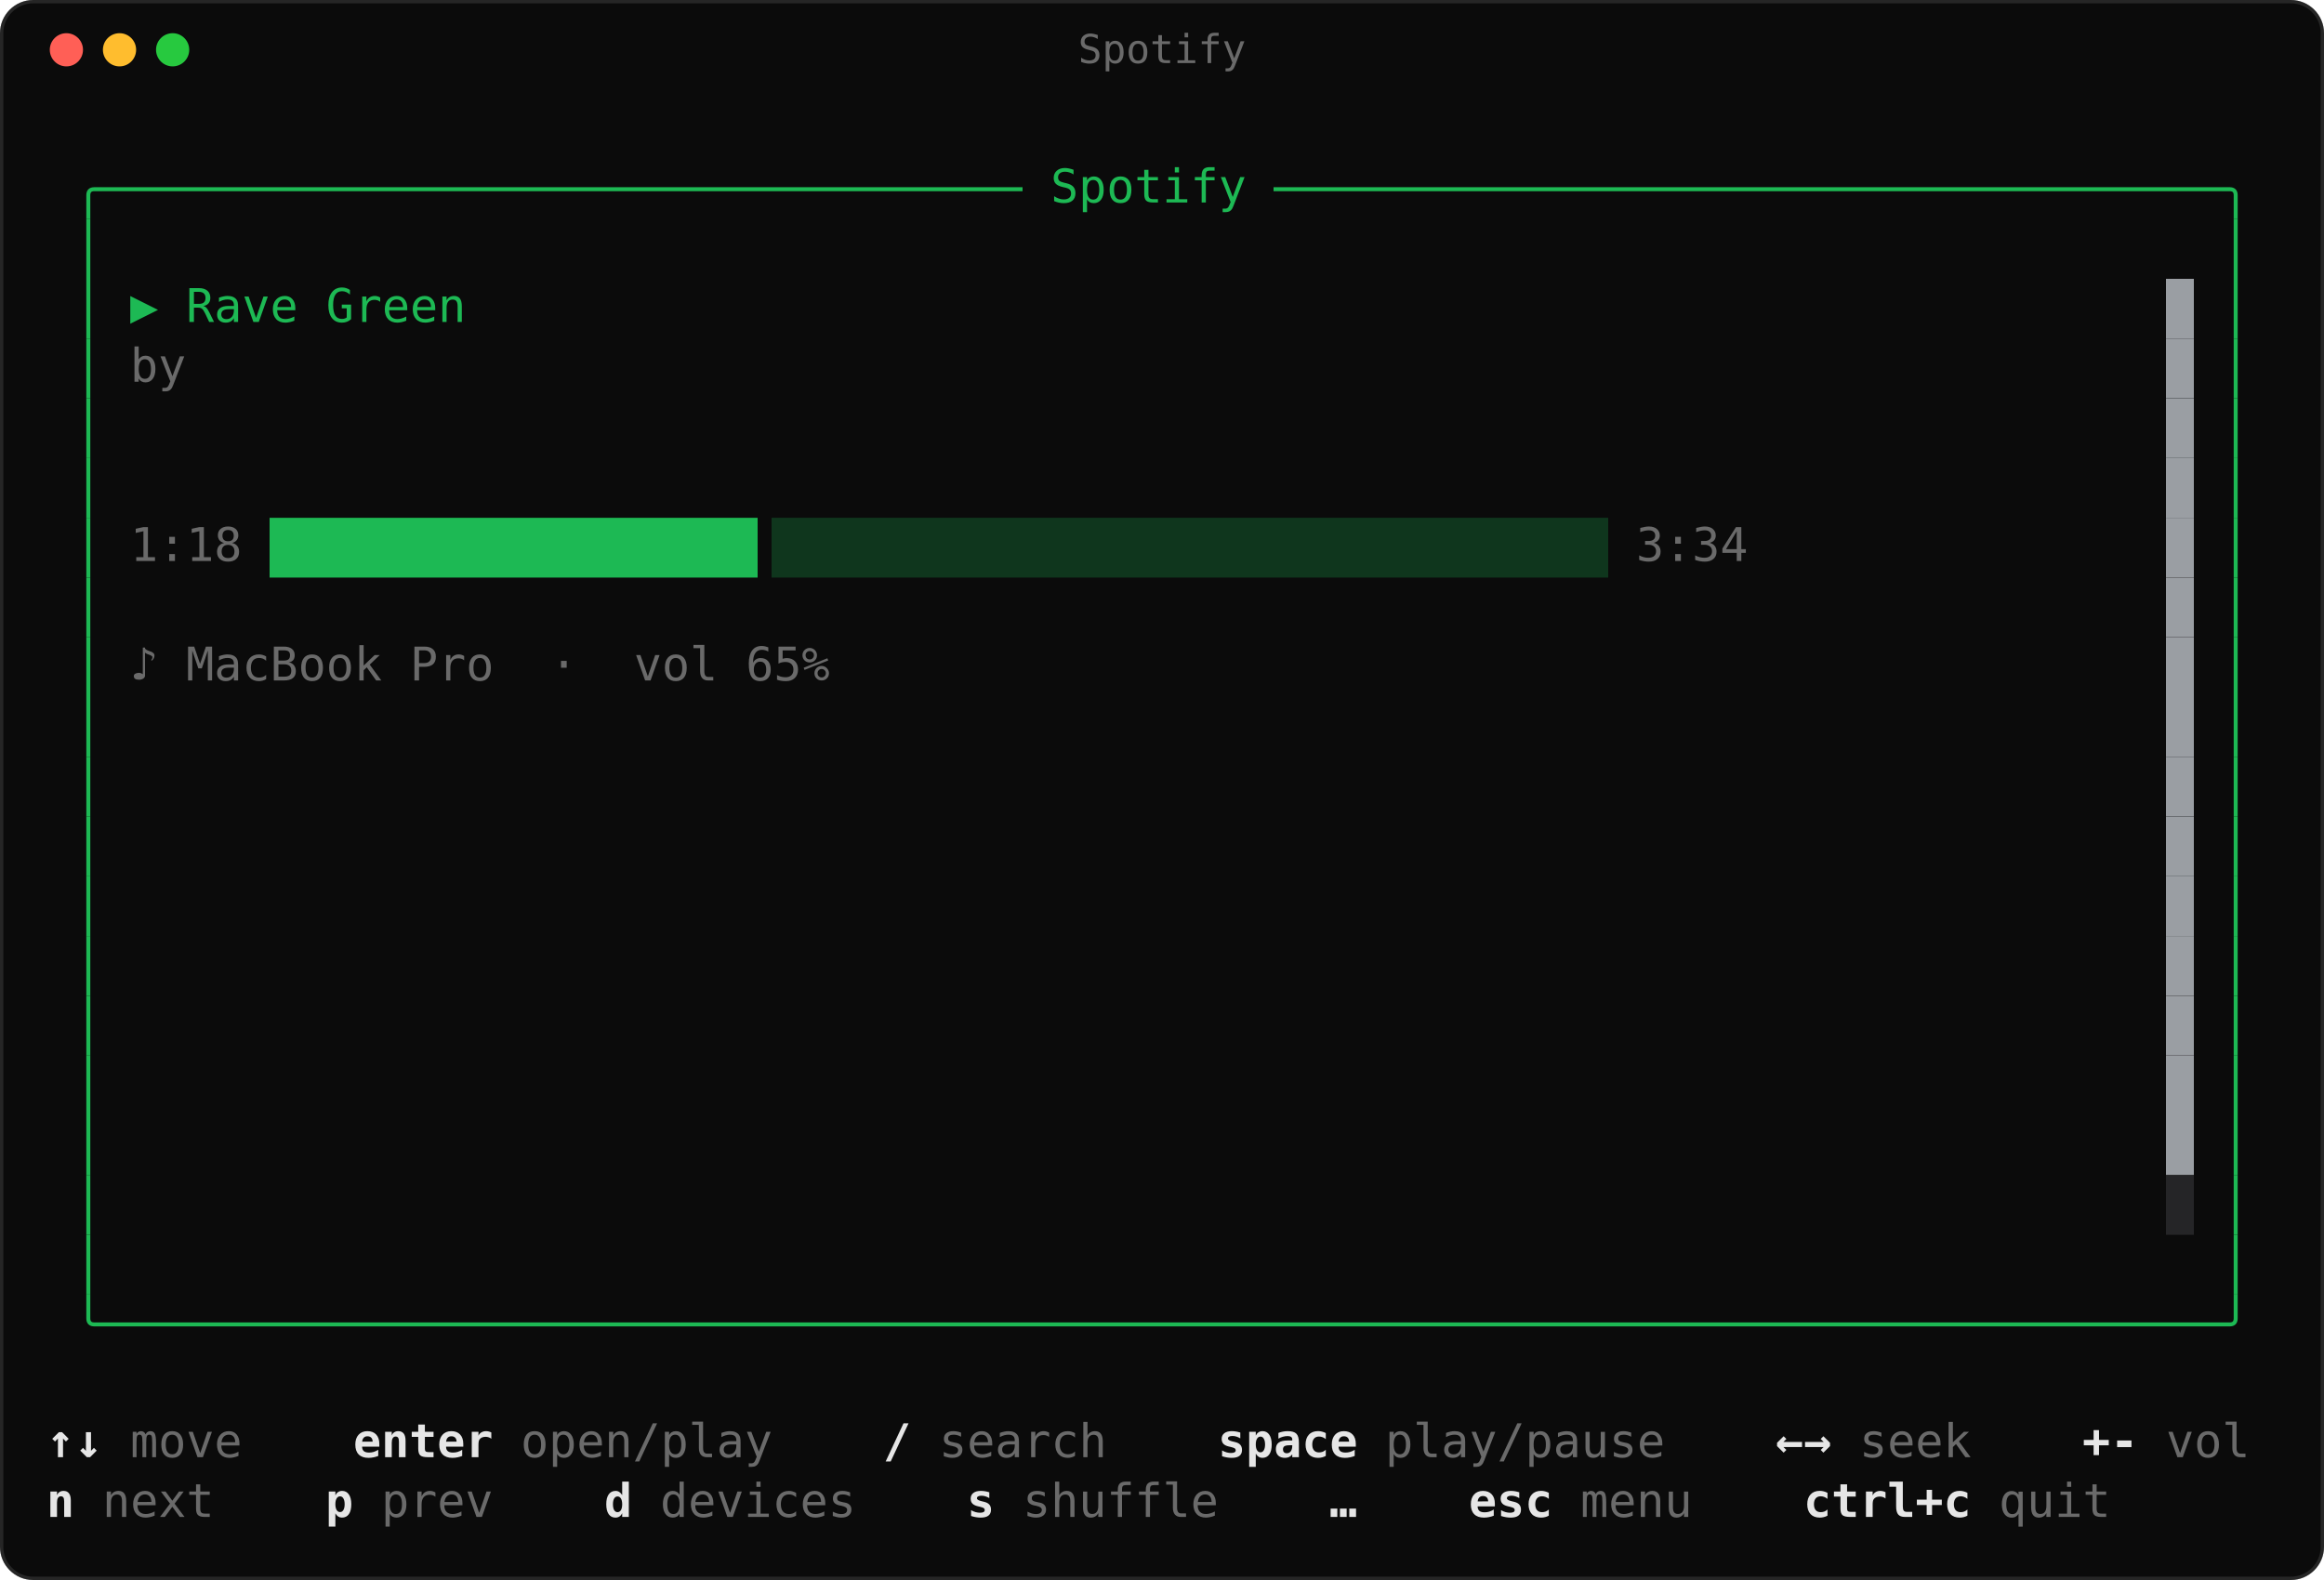
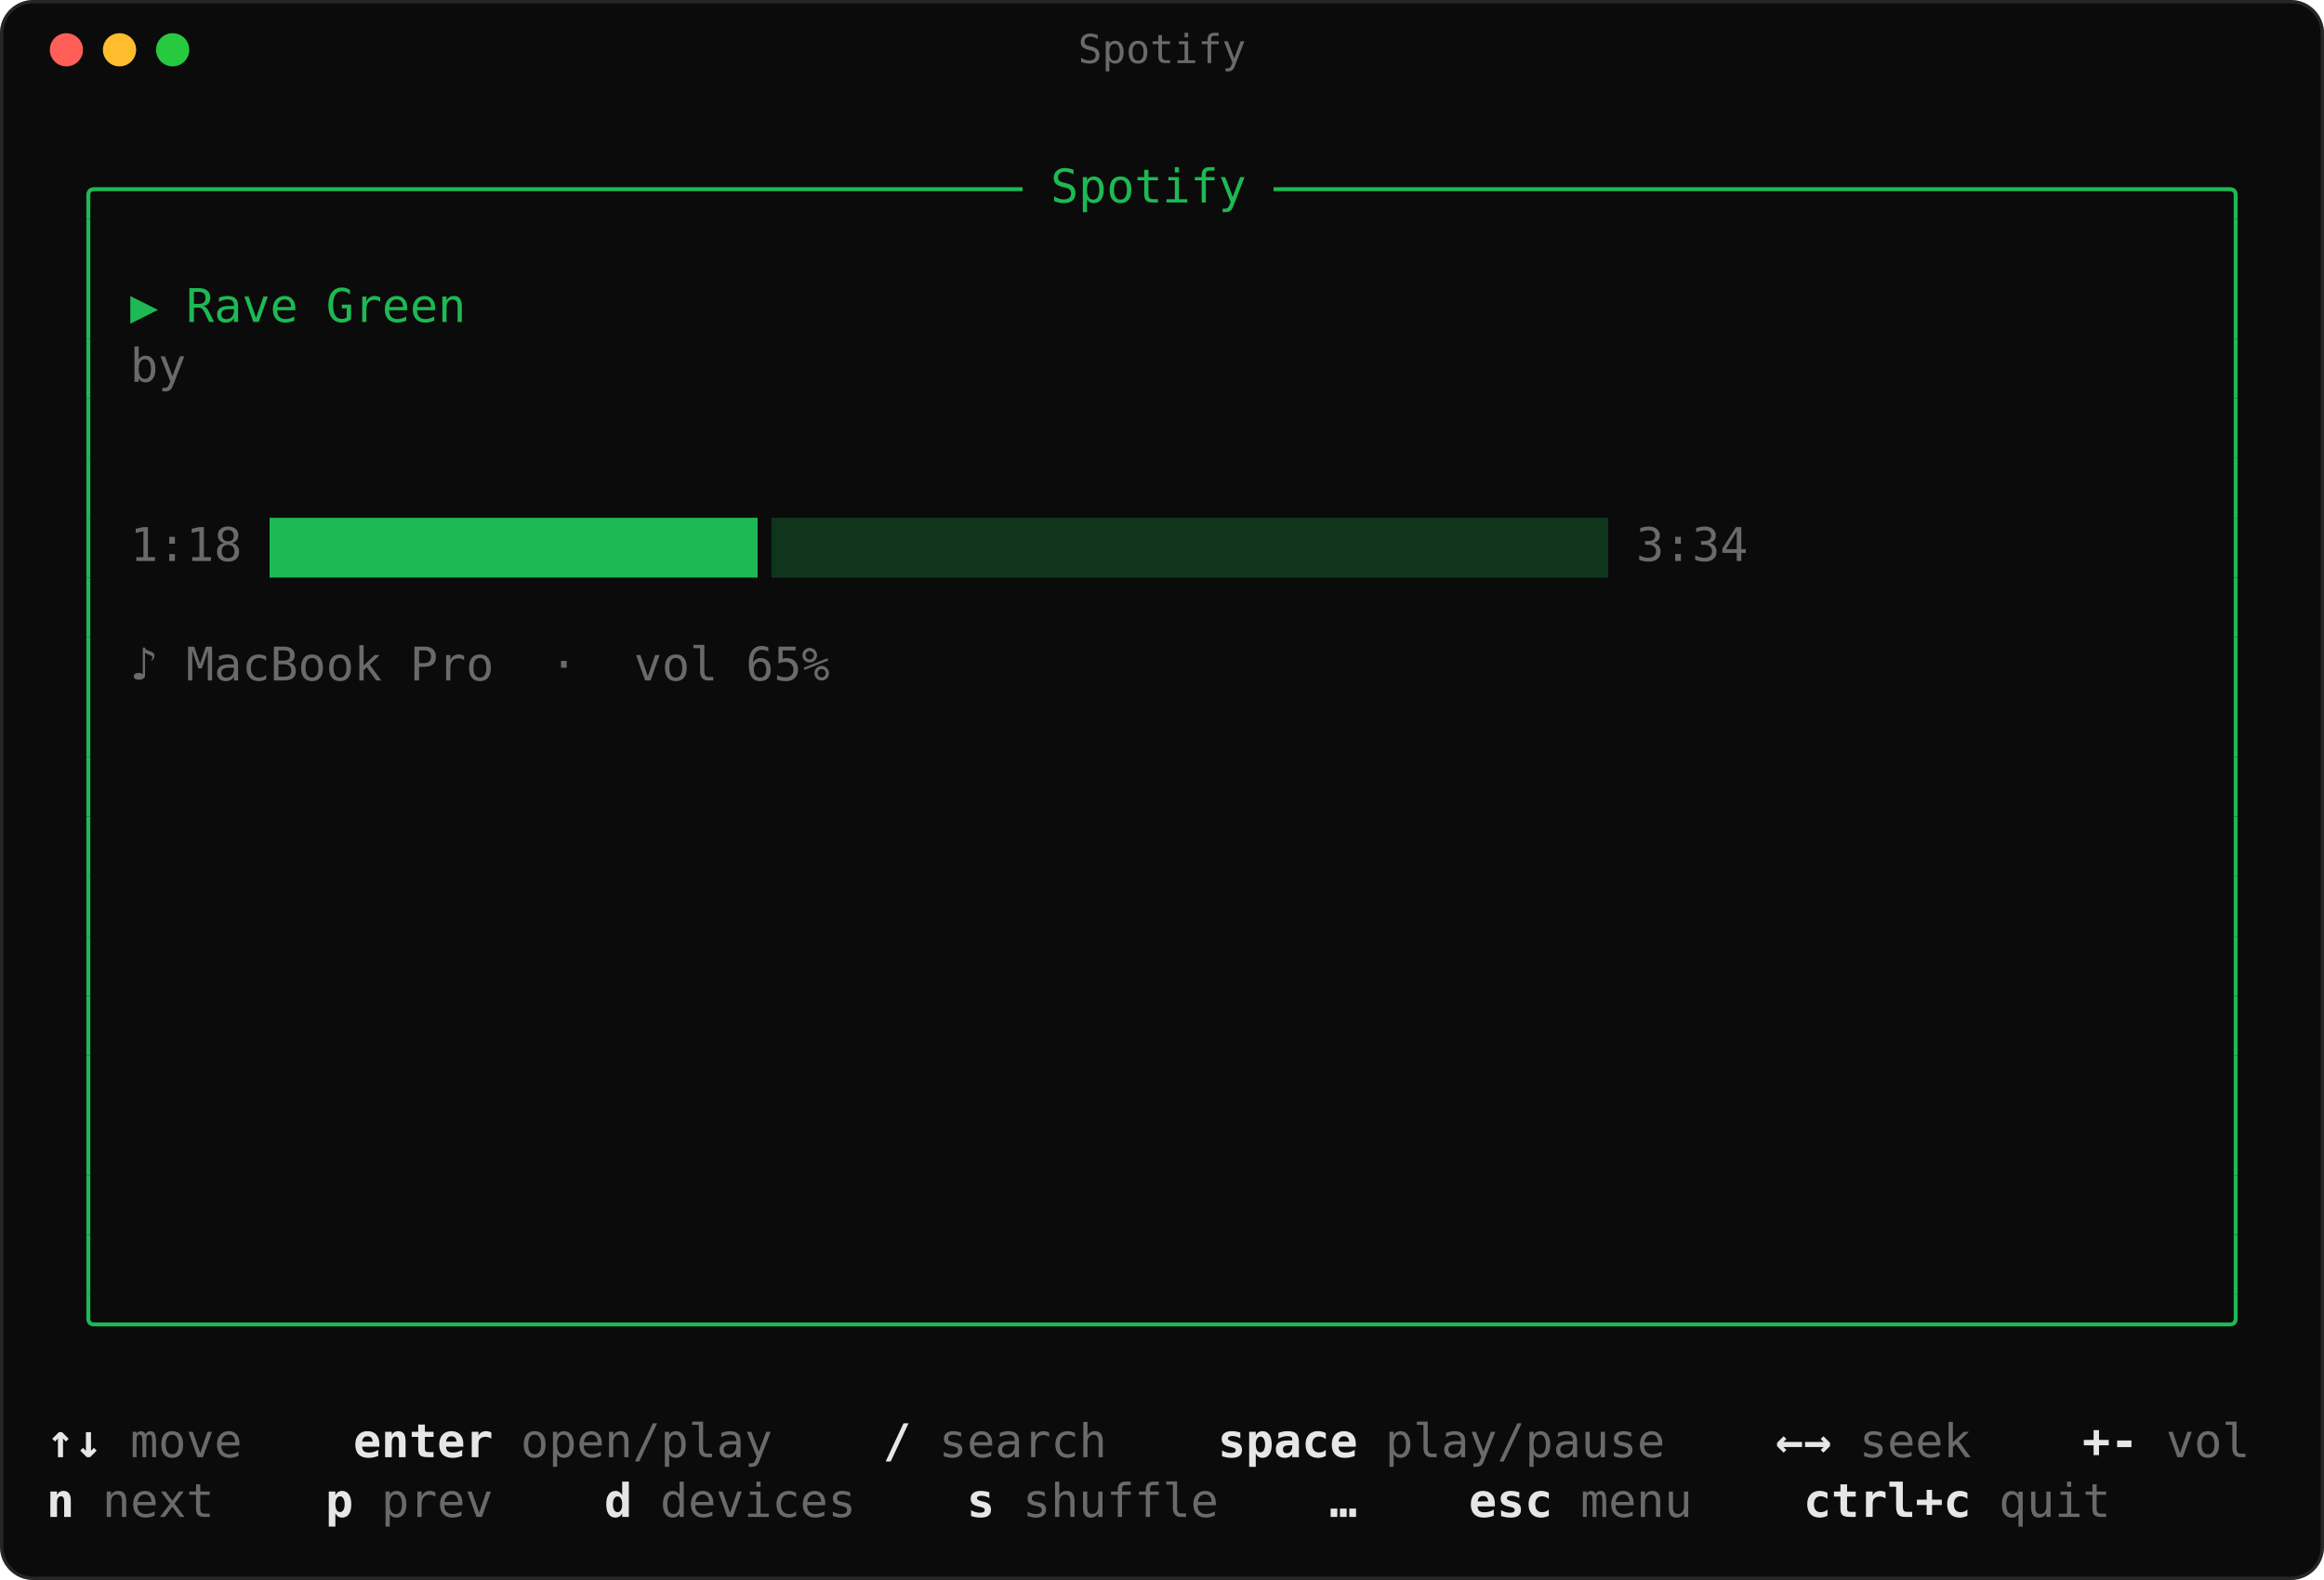
<svg xmlns="http://www.w3.org/2000/svg" width="700" height="476" viewBox="0 0 700 476" font-family="ui-monospace,'SF Mono',SFMono-Regular,Menlo,Consolas,'DejaVu Sans Mono','Liberation Mono',monospace" font-size="14">
  <rect width="700" height="476" rx="10" fill="#0b0b0b" />
  <rect x="0.5" y="0.5" width="699" height="475" rx="9.5" fill="none" stroke="#5a5a5a" stroke-opacity="0.35" />
  <circle cx="20" cy="15" r="5" fill="#ff5f56" />
  <circle cx="36" cy="15" r="5" fill="#ffbd2e" />
  <circle cx="52" cy="15" r="5" fill="#27c93f" />
  <text x="350" y="19" fill="#6a6a6a" font-size="12" text-anchor="middle">Spotify</text>
  <path d="M30.8 57H28.4M26.6 66V58.8M28.4 57Q26.6 57 26.6 58.8" stroke="#1db954" stroke-width="1.2" fill="none" />
  <path d="M30.8 57H308" stroke="#1db954" stroke-width="1.2" fill="none" />
  <text x="308" y="61" fill="#1db954" textLength="75.6" lengthAdjust="spacingAndGlyphs" xml:space="preserve"> Spotify </text>
  <path d="M383.6 57H669.2" stroke="#1db954" stroke-width="1.2" fill="none" />
  <path d="M669.2 57H671.6M673.4 66V58.8M671.6 57Q673.4 57 673.4 58.8" stroke="#1db954" stroke-width="1.2" fill="none" />
  <path d="M26.6 66V84" stroke="#1db954" stroke-width="1.2" fill="none" />
  <path d="M673.4 66V84" stroke="#1db954" stroke-width="1.2" fill="none" />
  <path d="M26.6 84V102" stroke="#1db954" stroke-width="1.2" fill="none" />
  <text x="39.2" y="97" fill="#1db954" textLength="100.8" lengthAdjust="spacingAndGlyphs" xml:space="preserve">▶ Rave Green</text>
-   <rect x="652.4" y="84" width="8.4" height="18" fill="#252527" />
-   <rect x="652.4" y="84" width="8.4" height="18" fill="#9a9ea3" />
  <path d="M673.4 84V102" stroke="#1db954" stroke-width="1.2" fill="none" />
  <path d="M26.6 102V120" stroke="#1db954" stroke-width="1.2" fill="none" />
  <text x="39.2" y="115" fill="#6a6a6a" textLength="25.2" lengthAdjust="spacingAndGlyphs" xml:space="preserve">by </text>
-   <rect x="652.4" y="102" width="8.4" height="18" fill="#252527" />
-   <rect x="652.4" y="102" width="8.4" height="18" fill="#9a9ea3" />
  <path d="M673.4 102V120" stroke="#1db954" stroke-width="1.2" fill="none" />
  <path d="M26.6 120V138" stroke="#1db954" stroke-width="1.2" fill="none" />
-   <rect x="652.4" y="120" width="8.4" height="18" fill="#252527" />
-   <rect x="652.4" y="120" width="8.4" height="18" fill="#9a9ea3" />
  <path d="M673.4 120V138" stroke="#1db954" stroke-width="1.2" fill="none" />
  <path d="M26.6 138V156" stroke="#1db954" stroke-width="1.2" fill="none" />
-   <rect x="652.4" y="138" width="8.4" height="18" fill="#252527" />
-   <rect x="652.4" y="138" width="8.4" height="18" fill="#9a9ea3" />
  <path d="M673.4 138V156" stroke="#1db954" stroke-width="1.2" fill="none" />
  <path d="M26.6 156V174" stroke="#1db954" stroke-width="1.2" fill="none" />
  <text x="39.2" y="169" fill="#6a6a6a" textLength="33.6" lengthAdjust="spacingAndGlyphs" xml:space="preserve">1:18</text>
  <rect x="81.2" y="156" width="142.8" height="18" fill="#1db954" />
  <rect x="224" y="156" width="4.2" height="18" fill="#1db954" />
  <rect x="232.4" y="156" width="252" height="18" fill="#1db954" opacity="0.25" />
  <text x="492.8" y="169" fill="#6a6a6a" textLength="33.6" lengthAdjust="spacingAndGlyphs" xml:space="preserve">3:34</text>
-   <rect x="652.4" y="156" width="8.4" height="18" fill="#252527" />
-   <rect x="652.4" y="156" width="8.4" height="18" fill="#9a9ea3" />
  <path d="M673.4 156V174" stroke="#1db954" stroke-width="1.2" fill="none" />
  <path d="M26.6 174V192" stroke="#1db954" stroke-width="1.2" fill="none" />
-   <rect x="652.4" y="174" width="8.4" height="18" fill="#252527" />
-   <rect x="652.4" y="174" width="8.4" height="18" fill="#9a9ea3" />
  <path d="M673.4 174V192" stroke="#1db954" stroke-width="1.2" fill="none" />
  <path d="M26.6 192V210" stroke="#1db954" stroke-width="1.2" fill="none" />
  <text x="39.2" y="205" fill="#6a6a6a" textLength="210" lengthAdjust="spacingAndGlyphs" xml:space="preserve">♪ MacBook Pro  ·  vol 65%</text>
-   <rect x="652.4" y="192" width="8.4" height="18" fill="#252527" />
-   <rect x="652.4" y="192" width="8.4" height="18" fill="#9a9ea3" />
  <path d="M673.4 192V210" stroke="#1db954" stroke-width="1.2" fill="none" />
  <path d="M26.6 210V228" stroke="#1db954" stroke-width="1.2" fill="none" />
-   <rect x="652.4" y="210" width="8.4" height="18" fill="#252527" />
-   <rect x="652.4" y="210" width="8.4" height="18" fill="#9a9ea3" />
  <path d="M673.4 210V228" stroke="#1db954" stroke-width="1.2" fill="none" />
  <path d="M26.6 228V246" stroke="#1db954" stroke-width="1.2" fill="none" />
-   <rect x="652.4" y="228" width="8.4" height="18" fill="#252527" />
-   <rect x="652.4" y="228" width="8.4" height="18" fill="#9a9ea3" />
  <path d="M673.4 228V246" stroke="#1db954" stroke-width="1.2" fill="none" />
  <path d="M26.6 246V264" stroke="#1db954" stroke-width="1.2" fill="none" />
-   <rect x="652.4" y="246" width="8.4" height="18" fill="#252527" />
-   <rect x="652.4" y="246" width="8.4" height="18" fill="#9a9ea3" />
  <path d="M673.4 246V264" stroke="#1db954" stroke-width="1.2" fill="none" />
  <path d="M26.6 264V282" stroke="#1db954" stroke-width="1.2" fill="none" />
-   <rect x="652.4" y="264" width="8.4" height="18" fill="#252527" />
-   <rect x="652.4" y="264" width="8.4" height="18" fill="#9a9ea3" />
  <path d="M673.4 264V282" stroke="#1db954" stroke-width="1.2" fill="none" />
  <path d="M26.6 282V300" stroke="#1db954" stroke-width="1.2" fill="none" />
-   <rect x="652.4" y="282" width="8.4" height="18" fill="#252527" />
-   <rect x="652.4" y="282" width="8.4" height="18" fill="#9a9ea3" />
  <path d="M673.4 282V300" stroke="#1db954" stroke-width="1.2" fill="none" />
  <path d="M26.6 300V318" stroke="#1db954" stroke-width="1.2" fill="none" />
-   <rect x="652.4" y="300" width="8.4" height="18" fill="#252527" />
-   <rect x="652.4" y="300" width="8.4" height="18" fill="#9a9ea3" />
  <path d="M673.4 300V318" stroke="#1db954" stroke-width="1.2" fill="none" />
  <path d="M26.6 318V336" stroke="#1db954" stroke-width="1.2" fill="none" />
-   <rect x="652.4" y="318" width="8.4" height="18" fill="#252527" />
-   <rect x="652.4" y="318" width="8.4" height="18" fill="#9a9ea3" />
  <path d="M673.4 318V336" stroke="#1db954" stroke-width="1.2" fill="none" />
  <path d="M26.6 336V354" stroke="#1db954" stroke-width="1.2" fill="none" />
-   <rect x="652.4" y="336" width="8.4" height="18" fill="#252527" />
-   <rect x="652.4" y="336" width="8.4" height="18" fill="#9a9ea3" />
  <path d="M673.4 336V354" stroke="#1db954" stroke-width="1.2" fill="none" />
  <path d="M26.6 354V372" stroke="#1db954" stroke-width="1.2" fill="none" />
-   <rect x="652.4" y="354" width="8.4" height="18" fill="#252527" />
  <path d="M673.4 354V372" stroke="#1db954" stroke-width="1.2" fill="none" />
  <path d="M26.6 372V390" stroke="#1db954" stroke-width="1.2" fill="none" />
  <path d="M673.4 372V390" stroke="#1db954" stroke-width="1.2" fill="none" />
  <path d="M30.8 399H28.4M26.6 390V397.2M28.4 399Q26.6 399 26.6 397.2" stroke="#1db954" stroke-width="1.2" fill="none" />
  <path d="M30.8 399H669.2" stroke="#1db954" stroke-width="1.2" fill="none" />
  <path d="M669.2 399H671.6M673.4 390V397.2M671.6 399Q673.4 399 673.4 397.2" stroke="#1db954" stroke-width="1.2" fill="none" />
  <text x="14" y="439" fill="#e6e6e6" textLength="16.8" lengthAdjust="spacingAndGlyphs" xml:space="preserve" font-weight="bold">↑↓</text>
  <text x="30.8" y="439" fill="#6a6a6a" textLength="75.6" lengthAdjust="spacingAndGlyphs" xml:space="preserve"> move    </text>
  <text x="106.4" y="439" fill="#e6e6e6" textLength="42" lengthAdjust="spacingAndGlyphs" xml:space="preserve" font-weight="bold">enter</text>
  <text x="148.4" y="439" fill="#6a6a6a" textLength="117.6" lengthAdjust="spacingAndGlyphs" xml:space="preserve"> open/play    </text>
  <text x="266" y="439" fill="#e6e6e6" textLength="8.4" lengthAdjust="spacingAndGlyphs" xml:space="preserve" font-weight="bold">/</text>
  <text x="274.4" y="439" fill="#6a6a6a" textLength="92.4" lengthAdjust="spacingAndGlyphs" xml:space="preserve"> search    </text>
  <text x="366.8" y="439" fill="#e6e6e6" textLength="42" lengthAdjust="spacingAndGlyphs" xml:space="preserve" font-weight="bold">space</text>
  <text x="408.8" y="439" fill="#6a6a6a" textLength="126" lengthAdjust="spacingAndGlyphs" xml:space="preserve"> play/pause    </text>
  <text x="534.8" y="439" fill="#e6e6e6" textLength="16.8" lengthAdjust="spacingAndGlyphs" xml:space="preserve" font-weight="bold">←→</text>
  <text x="551.6" y="439" fill="#6a6a6a" textLength="75.6" lengthAdjust="spacingAndGlyphs" xml:space="preserve"> seek    </text>
  <text x="627.2" y="439" fill="#e6e6e6" textLength="16.8" lengthAdjust="spacingAndGlyphs" xml:space="preserve" font-weight="bold">+-</text>
  <text x="644" y="439" fill="#6a6a6a" textLength="42" lengthAdjust="spacingAndGlyphs" xml:space="preserve"> vol </text>
  <text x="14" y="457" fill="#e6e6e6" textLength="8.4" lengthAdjust="spacingAndGlyphs" xml:space="preserve" font-weight="bold">n</text>
  <text x="22.4" y="457" fill="#6a6a6a" textLength="75.6" lengthAdjust="spacingAndGlyphs" xml:space="preserve"> next    </text>
  <text x="98" y="457" fill="#e6e6e6" textLength="8.4" lengthAdjust="spacingAndGlyphs" xml:space="preserve" font-weight="bold">p</text>
  <text x="106.4" y="457" fill="#6a6a6a" textLength="75.6" lengthAdjust="spacingAndGlyphs" xml:space="preserve"> prev    </text>
  <text x="182" y="457" fill="#e6e6e6" textLength="8.4" lengthAdjust="spacingAndGlyphs" xml:space="preserve" font-weight="bold">d</text>
  <text x="190.4" y="457" fill="#6a6a6a" textLength="100.8" lengthAdjust="spacingAndGlyphs" xml:space="preserve"> devices    </text>
  <text x="291.2" y="457" fill="#e6e6e6" textLength="8.4" lengthAdjust="spacingAndGlyphs" xml:space="preserve" font-weight="bold">s</text>
  <text x="299.6" y="457" fill="#6a6a6a" textLength="100.8" lengthAdjust="spacingAndGlyphs" xml:space="preserve"> shuffle    </text>
  <text x="400.4" y="457" fill="#e6e6e6" textLength="8.4" lengthAdjust="spacingAndGlyphs" xml:space="preserve" font-weight="bold">…</text>
  <text x="442.4" y="457" fill="#e6e6e6" textLength="25.2" lengthAdjust="spacingAndGlyphs" xml:space="preserve" font-weight="bold">esc</text>
  <text x="467.6" y="457" fill="#6a6a6a" textLength="75.6" lengthAdjust="spacingAndGlyphs" xml:space="preserve"> menu    </text>
  <text x="543.2" y="457" fill="#e6e6e6" textLength="50.4" lengthAdjust="spacingAndGlyphs" xml:space="preserve" font-weight="bold">ctrl+c</text>
  <text x="593.6" y="457" fill="#6a6a6a" textLength="42" lengthAdjust="spacingAndGlyphs" xml:space="preserve"> quit</text>
</svg>
